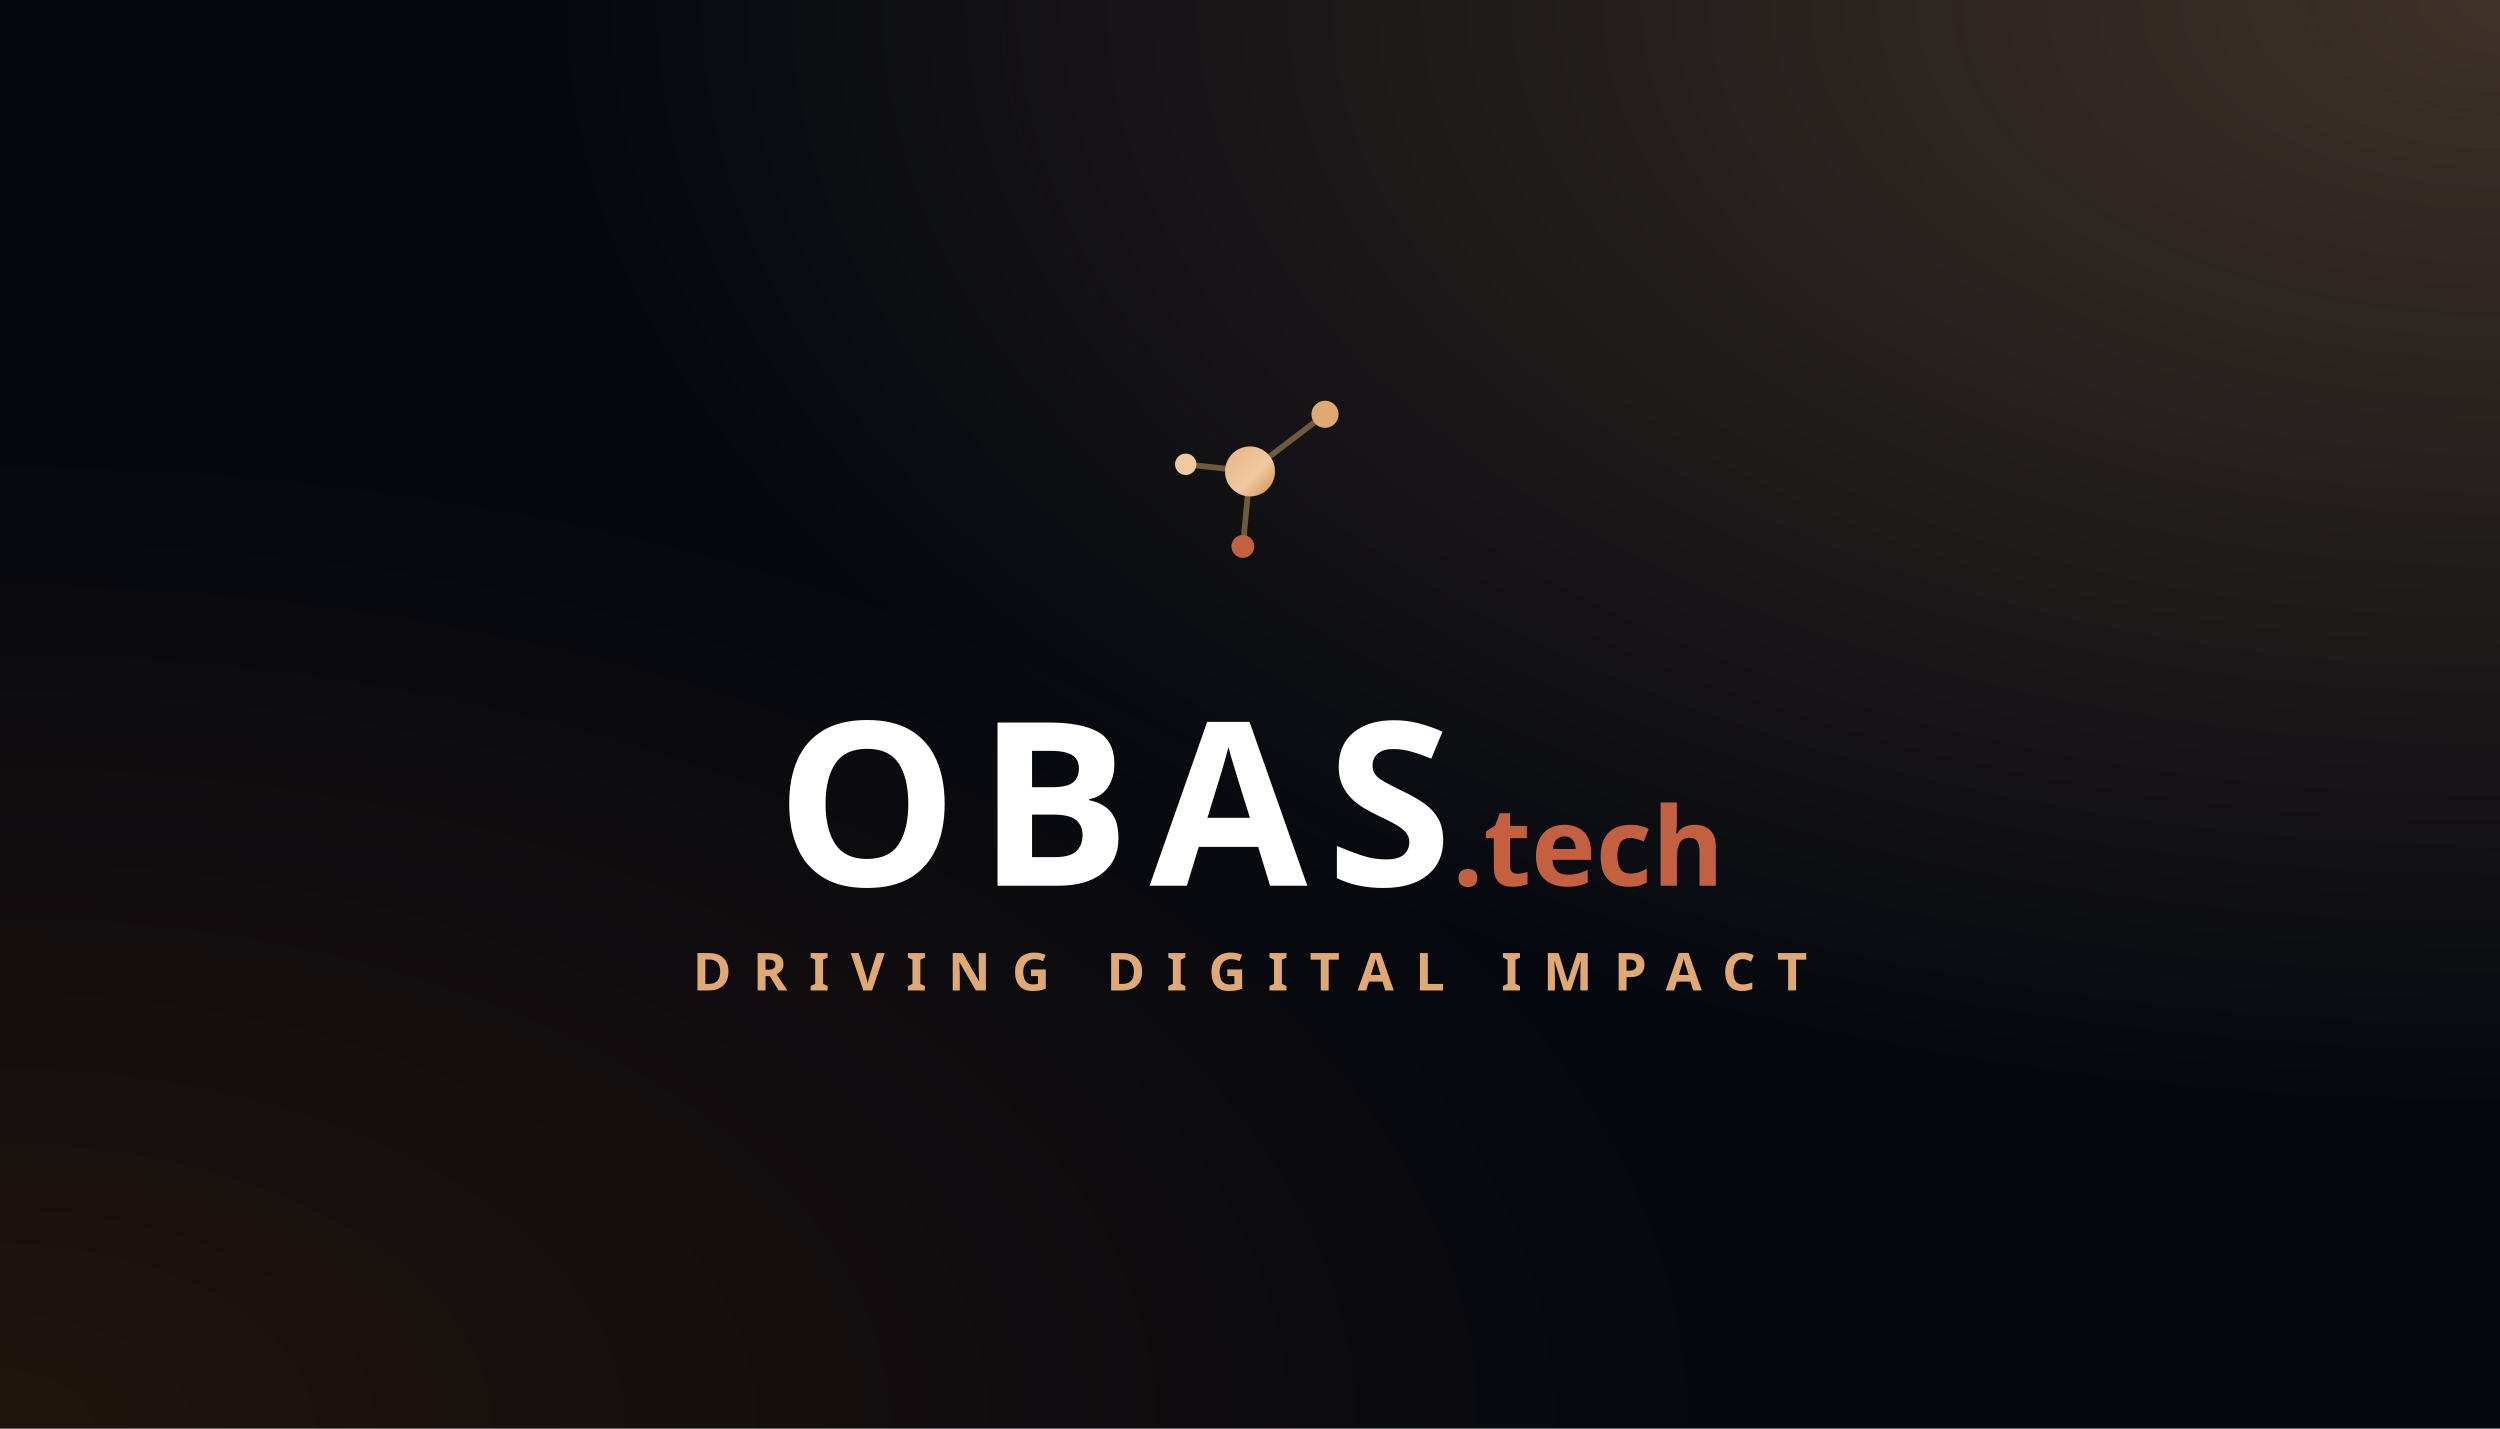
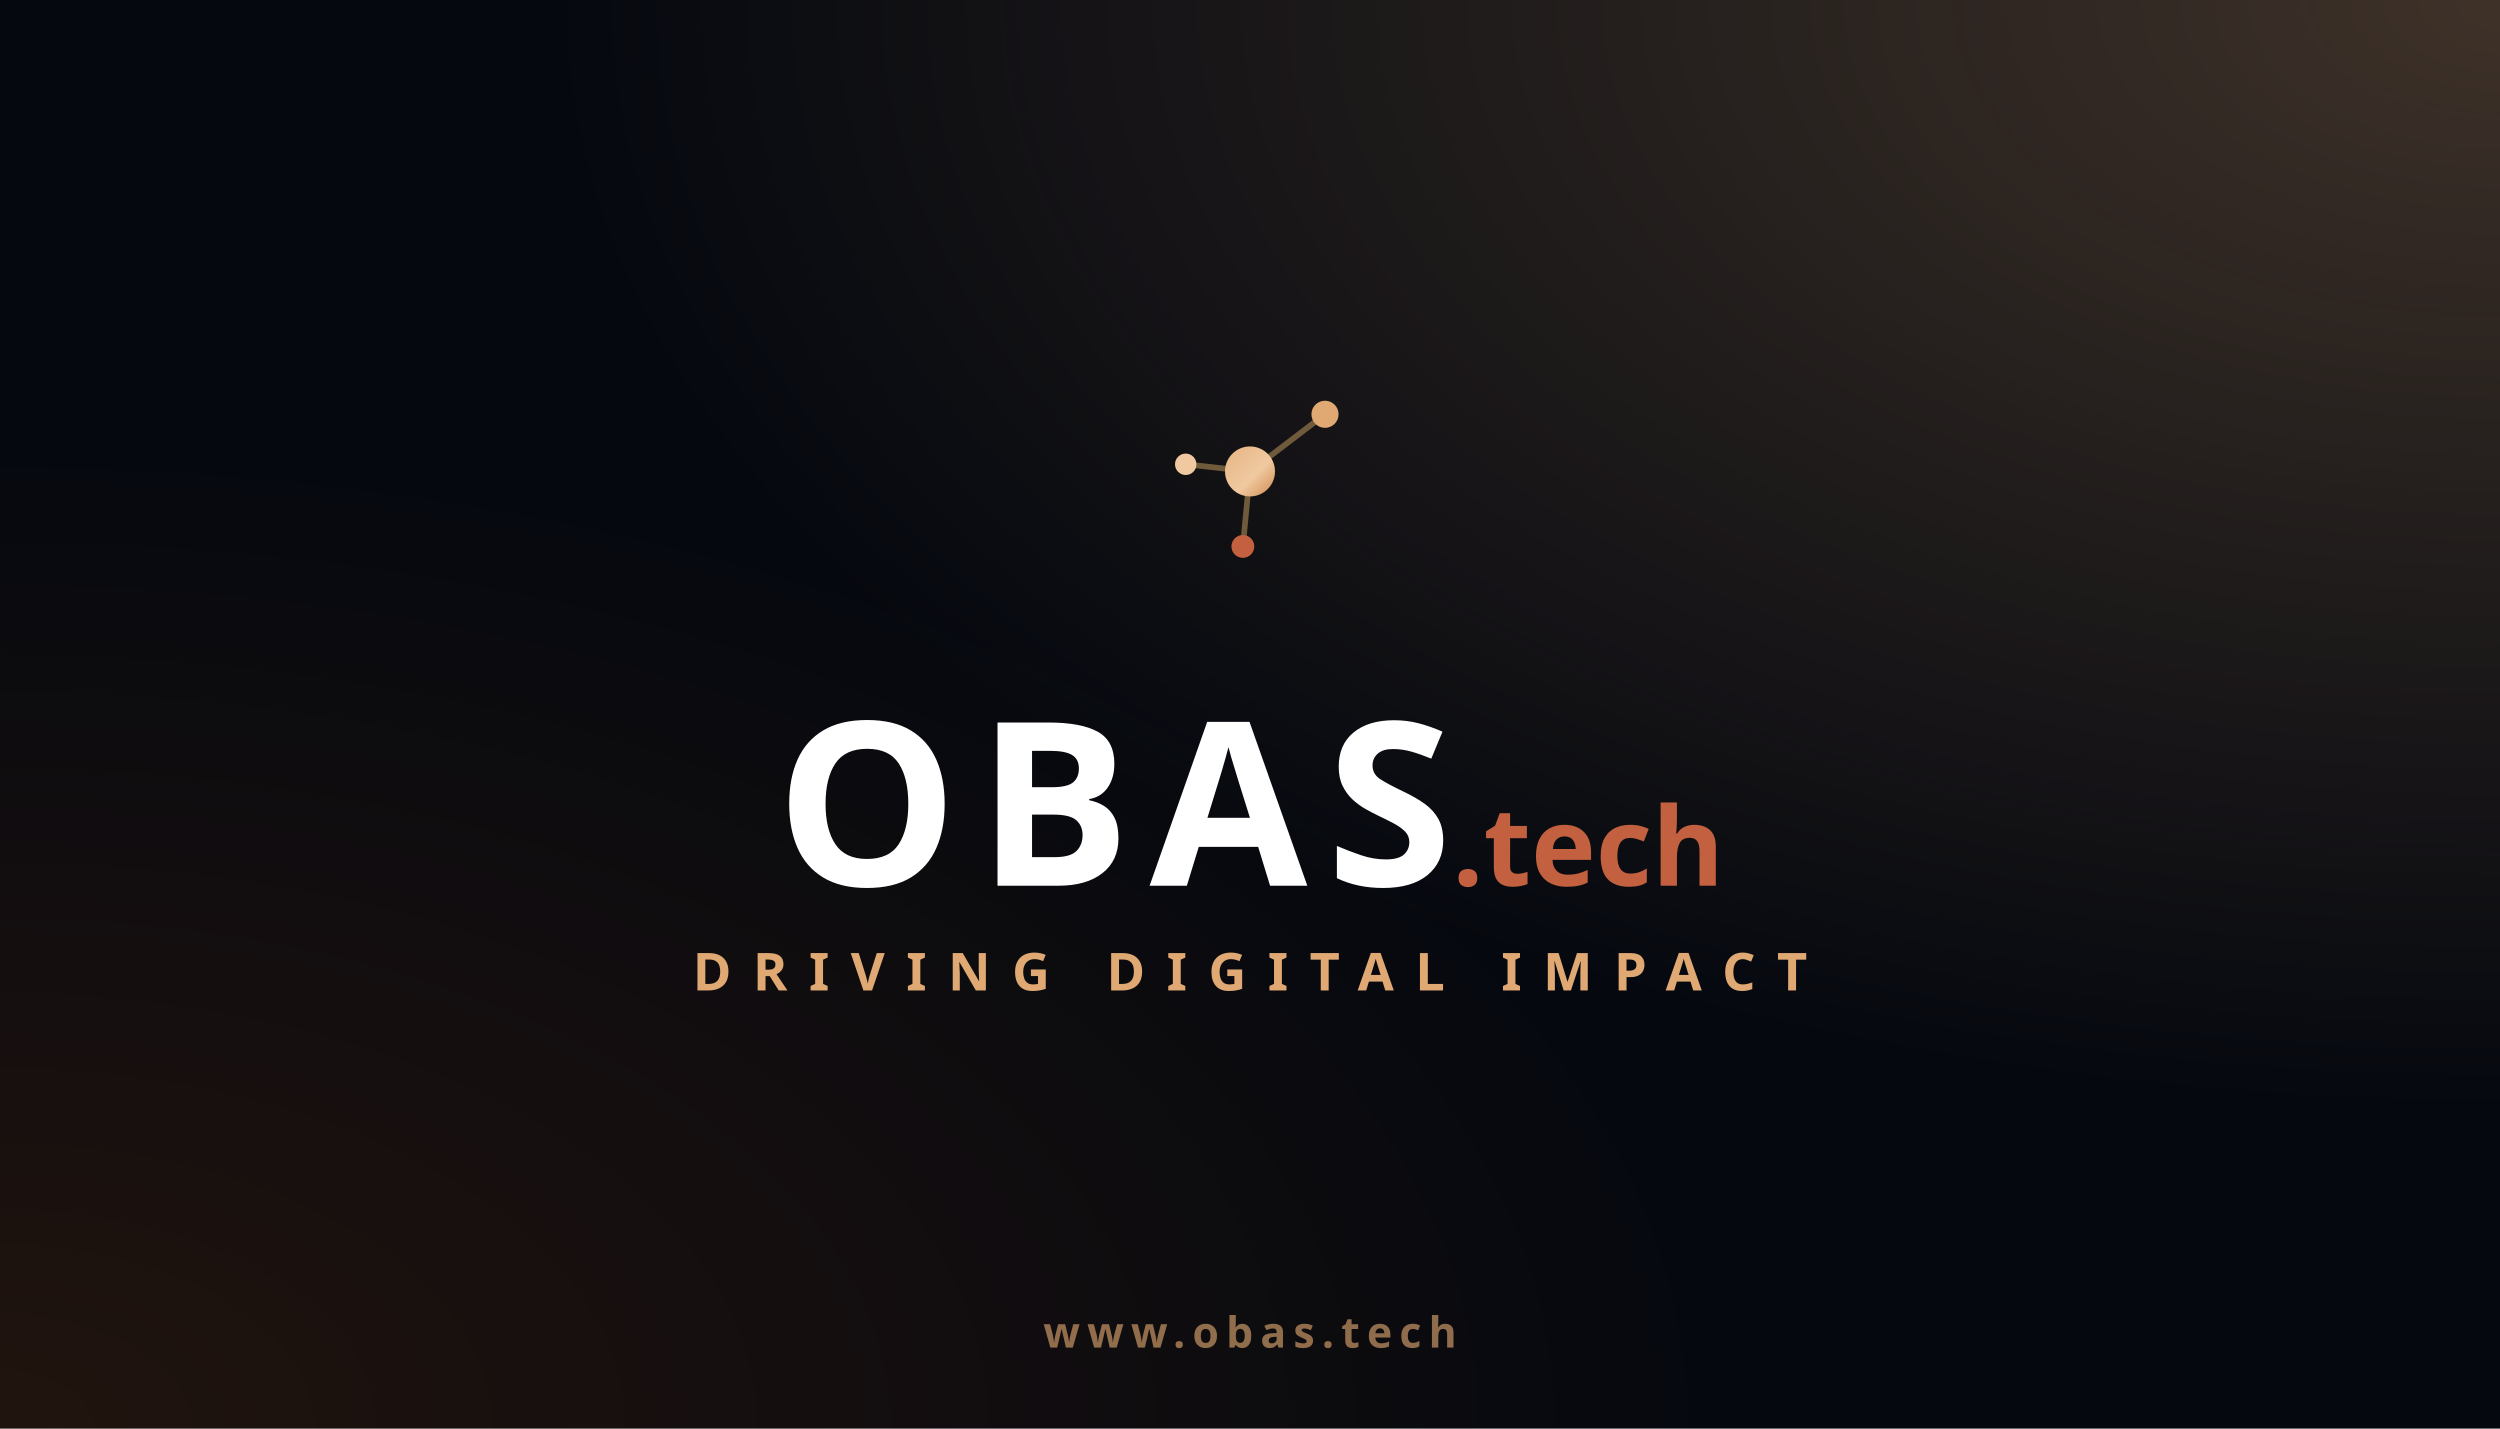
<svg xmlns="http://www.w3.org/2000/svg" viewBox="0 0 1050 600" width="1050" height="600" role="img" aria-label="OBAS business card — back">
  <defs>
    <linearGradient id="orbCore" x1="20" y1="20" x2="44" y2="44" gradientUnits="userSpaceOnUse">
      <stop offset="0" stop-color="#E0A872" />
      <stop offset=".55" stop-color="#F0C9A0" />
      <stop offset="1" stop-color="#B45309" />
    </linearGradient>
    <radialGradient id="glowTR" cx="100%" cy="0%" r="78%">
      <stop offset="0" stop-color="#E0A872" stop-opacity="0.26" />
      <stop offset="1" stop-color="#E0A872" stop-opacity="0" />
    </radialGradient>
    <radialGradient id="glowBL" cx="0%" cy="100%" r="70%">
      <stop offset="0" stop-color="#B45309" stop-opacity="0.16" />
      <stop offset="1" stop-color="#B45309" stop-opacity="0" />
    </radialGradient>
  </defs>
  <rect width="1050" height="600" fill="#05080f" />
  <rect width="1050" height="600" fill="url(#glowBL)" />
  <rect width="1050" height="600" fill="url(#glowTR)" />
  <g transform="translate(477,150) scale(1.5)">
    <g stroke="#6f5a3c" stroke-width="1.6">
      <line x1="32" y1="32" x2="53" y2="16" />
      <line x1="32" y1="32" x2="30" y2="53" />
      <line x1="32" y1="32" x2="14" y2="30" />
    </g>
    <circle cx="32" cy="32" r="7" fill="url(#orbCore)" />
    <circle cx="53" cy="16" r="3.8" fill="#E0A872" />
    <circle cx="30" cy="53" r="3.2" fill="#C2603F" />
    <circle cx="14" cy="30" r="3" fill="#F0C9A0" />
  </g>
  <text x="525" y="372" text-anchor="middle" font-family="'IBM Plex Sans',sans-serif" font-size="96" font-weight="700" letter-spacing="8" fill="#FFFFFF">OBAS<tspan font-size="46" font-weight="600" letter-spacing="0" fill="#C2603F">.tech</tspan>
  </text>
  <text x="525" y="416" text-anchor="middle" font-family="'IBM Plex Sans',sans-serif" font-size="22" font-weight="600" letter-spacing="9" fill="#E0A872">DRIVING DIGITAL IMPACT</text>
+   <text x="525" y="566" text-anchor="middle" font-family="'IBM Plex Sans',sans-serif" font-size="18" font-weight="600" letter-spacing="3" fill="#E0A872" fill-opacity="0.62">www.obas.tech</text>
</svg>
